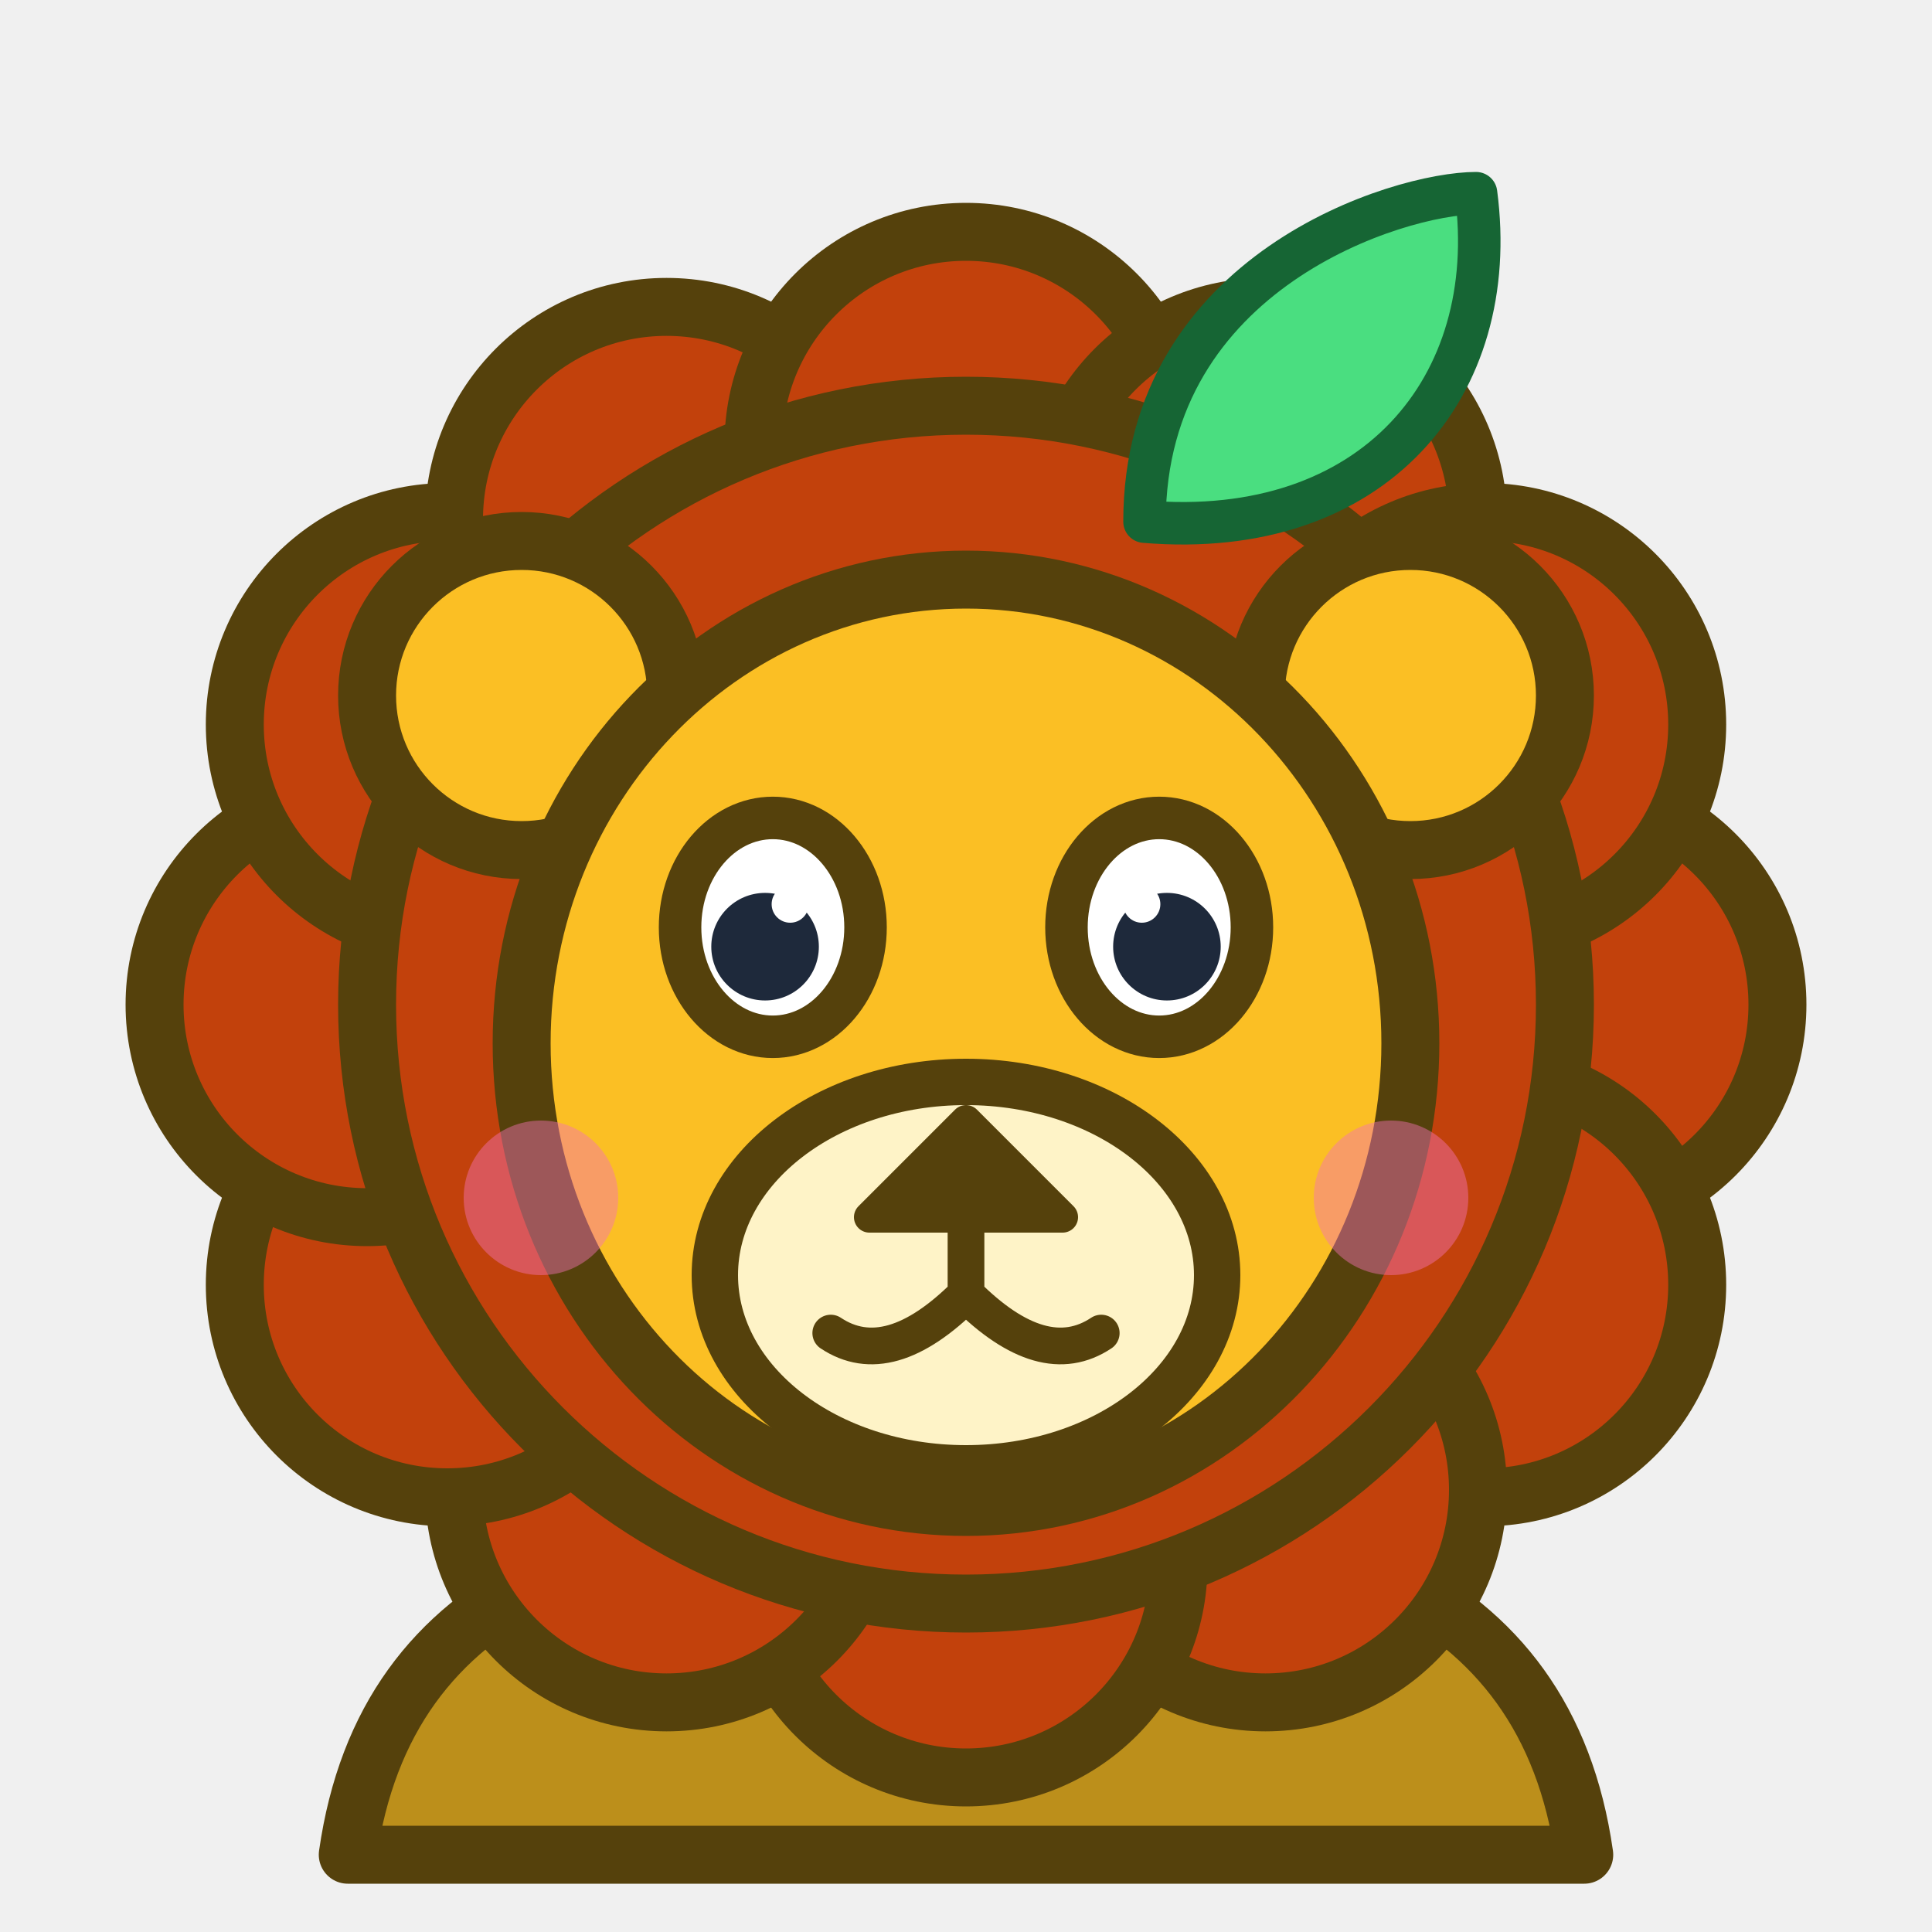
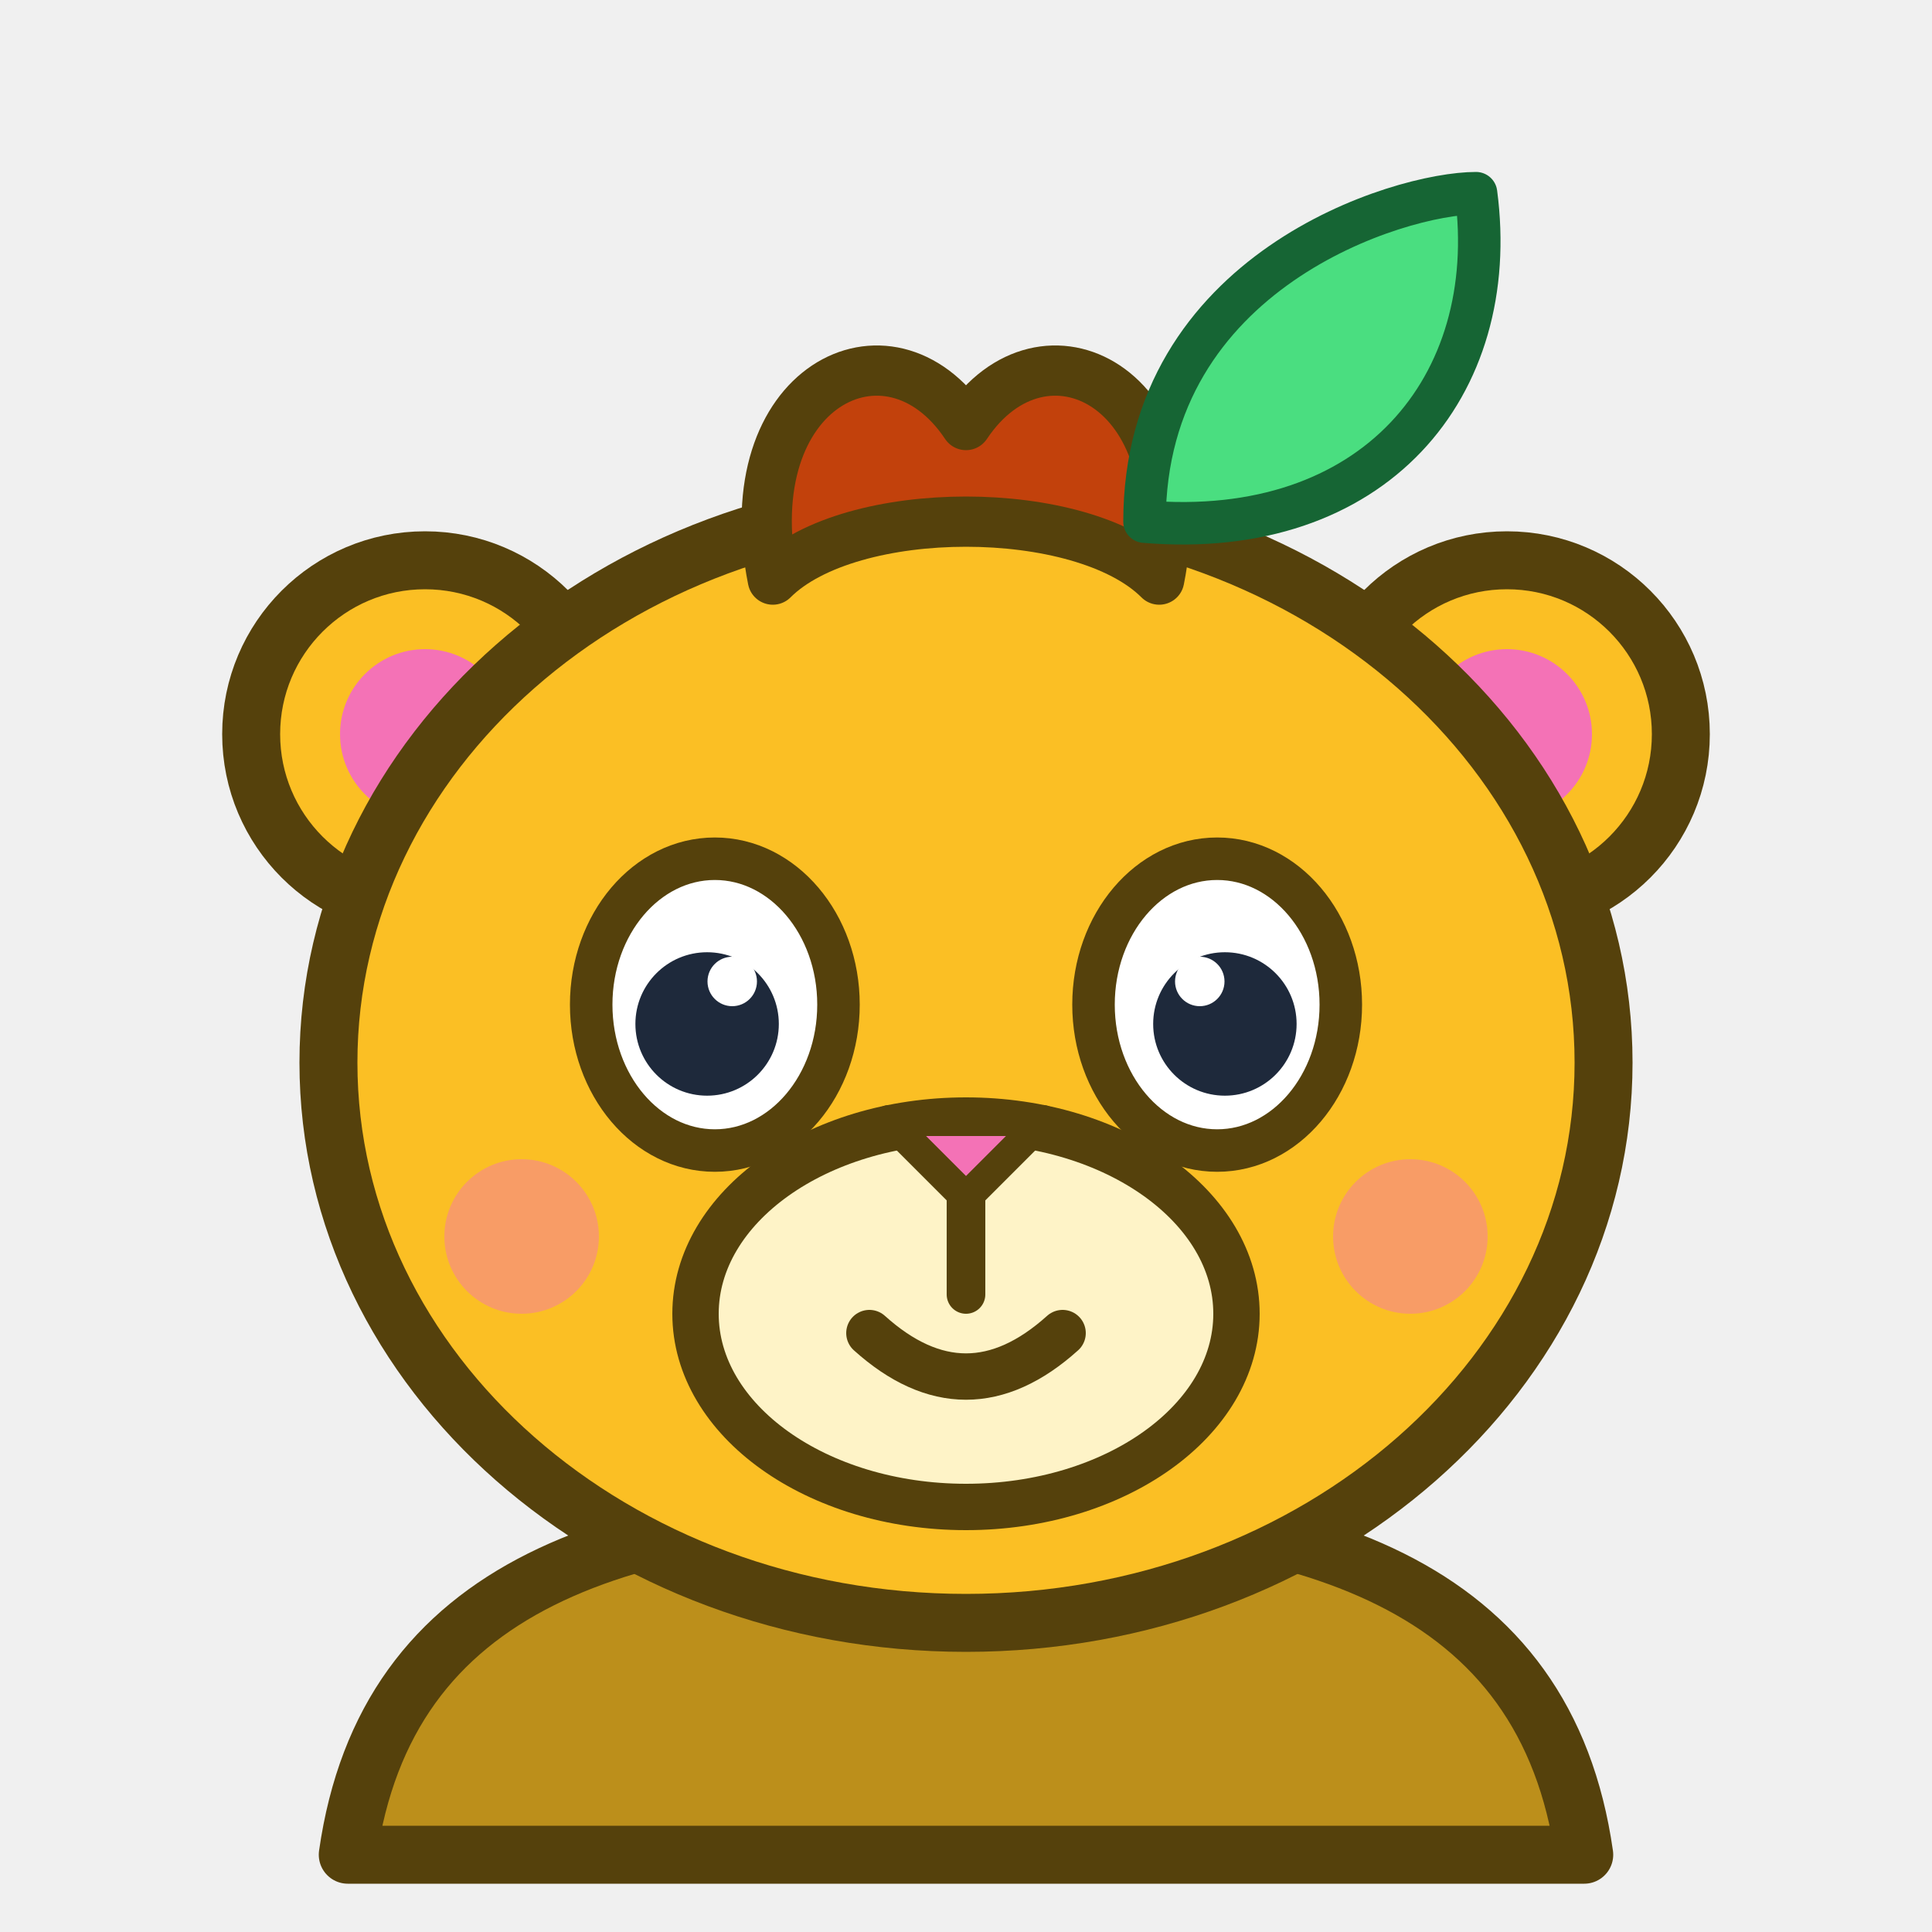
<svg xmlns="http://www.w3.org/2000/svg" viewBox="0 0 100 100" width="100%" height="100%">
  <path d="M 18 96 C 20 82 32 78 50 78 C 68 78 80 82 82 96 Z" fill="#bc8f1b" stroke="#55410c" stroke-width="3" stroke-linejoin="round" stroke-linecap="round" />
-   <circle cx="81" cy="52" r="11" fill="#C2410C" stroke="#55410c" stroke-width="3" stroke-linejoin="round" stroke-linecap="round" />
-   <circle cx="76.847" cy="66.5" r="11" fill="#C2410C" stroke="#55410c" stroke-width="3" stroke-linejoin="round" stroke-linecap="round" />
-   <circle cx="65.5" cy="77.115" r="11" fill="#C2410C" stroke="#55410c" stroke-width="3" stroke-linejoin="round" stroke-linecap="round" />
-   <circle cx="50" cy="81" r="11" fill="#C2410C" stroke="#55410c" stroke-width="3" stroke-linejoin="round" stroke-linecap="round" />
-   <circle cx="34.5" cy="77.115" r="11" fill="#C2410C" stroke="#55410c" stroke-width="3" stroke-linejoin="round" stroke-linecap="round" />
-   <circle cx="23.153" cy="66.5" r="11" fill="#C2410C" stroke="#55410c" stroke-width="3" stroke-linejoin="round" stroke-linecap="round" />
-   <circle cx="19" cy="52" r="11" fill="#C2410C" stroke="#55410c" stroke-width="3" stroke-linejoin="round" stroke-linecap="round" />
-   <circle cx="23.153" cy="37.5" r="11" fill="#C2410C" stroke="#55410c" stroke-width="3" stroke-linejoin="round" stroke-linecap="round" />
-   <circle cx="34.5" cy="26.885" r="11" fill="#C2410C" stroke="#55410c" stroke-width="3" stroke-linejoin="round" stroke-linecap="round" />
-   <circle cx="50" cy="23" r="11" fill="#C2410C" stroke="#55410c" stroke-width="3" stroke-linejoin="round" stroke-linecap="round" />
-   <circle cx="65.5" cy="26.885" r="11" fill="#C2410C" stroke="#55410c" stroke-width="3" stroke-linejoin="round" stroke-linecap="round" />
-   <circle cx="76.847" cy="37.5" r="11" fill="#C2410C" stroke="#55410c" stroke-width="3" stroke-linejoin="round" stroke-linecap="round" />
-   <circle cx="50" cy="52" r="31" fill="#C2410C" stroke="#55410c" stroke-width="3" stroke-linejoin="round" stroke-linecap="round" />
-   <circle cx="27" cy="36" r="8" fill="#FBBF24" stroke="#55410c" stroke-width="3" stroke-linejoin="round" stroke-linecap="round" />
-   <circle cx="73" cy="36" r="8" fill="#FBBF24" stroke="#55410c" stroke-width="3" stroke-linejoin="round" stroke-linecap="round" />
-   <ellipse cx="50" cy="54" rx="23" ry="24" fill="#FBBF24" stroke="#55410c" stroke-width="3" stroke-linejoin="round" stroke-linecap="round" />
-   <ellipse cx="50" cy="66" rx="13" ry="10" fill="#FEF3C7" stroke="#55410c" stroke-width="2.4" stroke-linejoin="round" stroke-linecap="round" />
-   <polygon points="50,58 45,63 55,63" fill="#55410c" stroke="#55410c" stroke-width="1.6" stroke-linejoin="round" />
-   <path d="M 50 63 L 50 67 M 50 67 Q 46 71 43 69 M 50 67 Q 54 71 57 69" fill="none" stroke="#55410c" stroke-width="1.9" stroke-linejoin="round" stroke-linecap="round" />
-   <ellipse cx="40" cy="48" rx="4.8" ry="5.664" fill="#FFFFFF" stroke="#55410c" stroke-width="2.2" stroke-linejoin="round" stroke-linecap="round" />
-   <circle cx="39.6" cy="49" r="2.784" fill="#1E293B" />
-   <circle cx="40.9" cy="46.8" r="0.96" fill="#FFFFFF" />
-   <ellipse cx="60" cy="48" rx="4.8" ry="5.664" fill="#FFFFFF" stroke="#55410c" stroke-width="2.2" stroke-linejoin="round" stroke-linecap="round" />
-   <circle cx="60.4" cy="49" r="2.784" fill="#1E293B" />
-   <circle cx="59.1" cy="46.8" r="0.96" fill="#FFFFFF" />
-   <circle cx="28" cy="62" r="4" fill="#F472B6" opacity="0.45" />
-   <circle cx="72" cy="62" r="4" fill="#F472B6" opacity="0.45" />
+   <circle cx="22" cy="38" r="9" fill="#FBBF24" stroke="#55410c" stroke-width="3" stroke-linejoin="round" stroke-linecap="round" />
+   <circle cx="78" cy="38" r="9" fill="#FBBF24" stroke="#55410c" stroke-width="3" stroke-linejoin="round" stroke-linecap="round" />
+   <circle cx="22" cy="38" r="4.4" fill="#F472B6" stroke="#55410c" stroke-width="0" stroke-linejoin="round" stroke-linecap="round" />
+   <circle cx="78" cy="38" r="4.4" fill="#F472B6" stroke="#55410c" stroke-width="0" stroke-linejoin="round" stroke-linecap="round" />
+   <ellipse cx="50" cy="55" rx="33" ry="29" fill="#FBBF24" stroke="#55410c" stroke-width="3" stroke-linejoin="round" stroke-linecap="round" />
+   <path d="M 40 30 C 38 20 46 16 50 22 C 54 16 62 20 60 30 C 56 26 44 26 40 30 Z" fill="#C2410C" stroke="#55410c" stroke-width="2.6" stroke-linejoin="round" stroke-linecap="round" />
+   <ellipse cx="50" cy="68" rx="14" ry="10" fill="#FEF3C7" stroke="#55410c" stroke-width="2.4" stroke-linejoin="round" stroke-linecap="round" />
+   <polygon points="50,62 46,58 54,58" fill="#F472B6" stroke="#55410c" stroke-width="1.6" stroke-linejoin="round" />
+   <path d="M 50 62 L 50 67" fill="none" stroke="#55410c" stroke-width="2" stroke-linejoin="round" stroke-linecap="round" />
+   <path d="M 45 69 Q 50 73.5 55 69" fill="none" stroke="#55410c" stroke-width="2.4" stroke-linejoin="round" stroke-linecap="round" />
+   <ellipse cx="37" cy="52" rx="6.4" ry="7.552" fill="#FFFFFF" stroke="#55410c" stroke-width="2.2" stroke-linejoin="round" stroke-linecap="round" />
+   <circle cx="36.6" cy="53" r="3.712" fill="#1E293B" />
+   <circle cx="37.9" cy="50.8" r="1.28" fill="#FFFFFF" />
+   <ellipse cx="63" cy="52" rx="6.4" ry="7.552" fill="#FFFFFF" stroke="#55410c" stroke-width="2.2" stroke-linejoin="round" stroke-linecap="round" />
+   <circle cx="63.4" cy="53" r="3.712" fill="#1E293B" />
+   <circle cx="62.1" cy="50.8" r="1.28" fill="#FFFFFF" />
+   <circle cx="27" cy="64" r="4" fill="#F472B6" opacity="0.45" />
+   <circle cx="73" cy="64" r="4" fill="#F472B6" opacity="0.45" />
  <path d="M 59.24 27 C 59.24 14 72.44 10 76.4 10 C 77.72 20 71.12 28 59.24 27 Z" fill="#4ADE80" stroke="#166534" stroke-width="2.2" stroke-linejoin="round" />
</svg>
